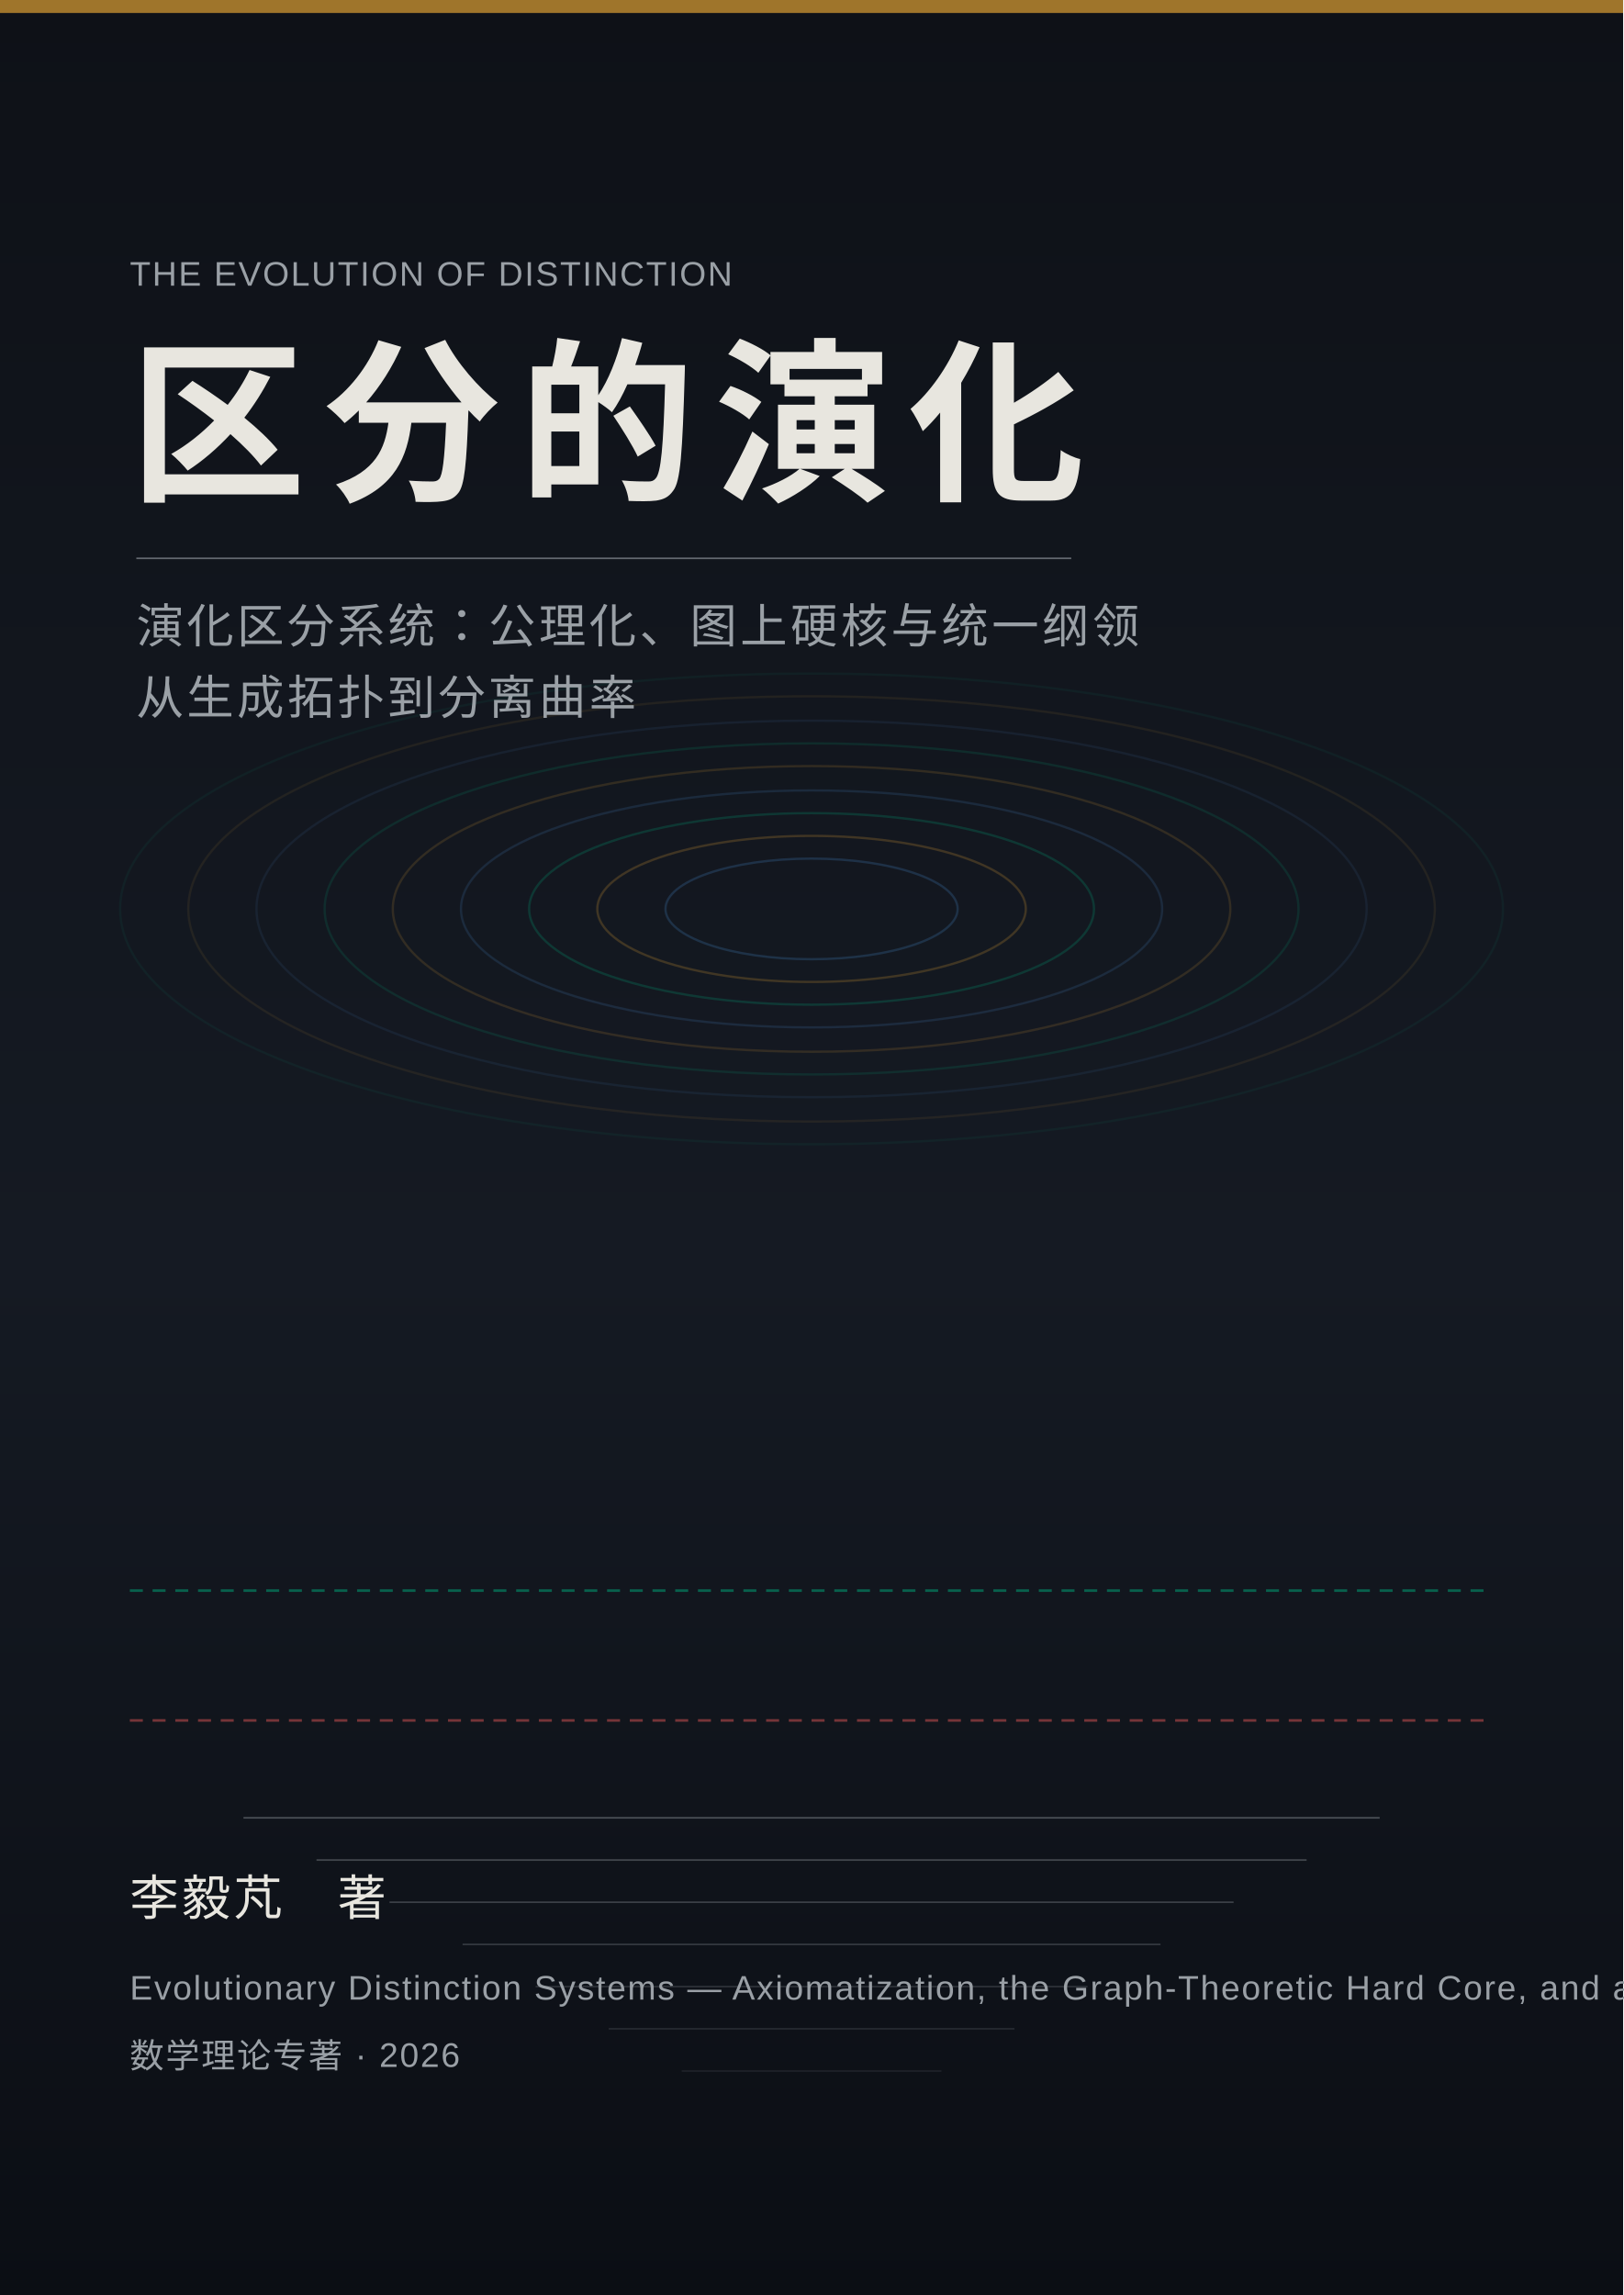
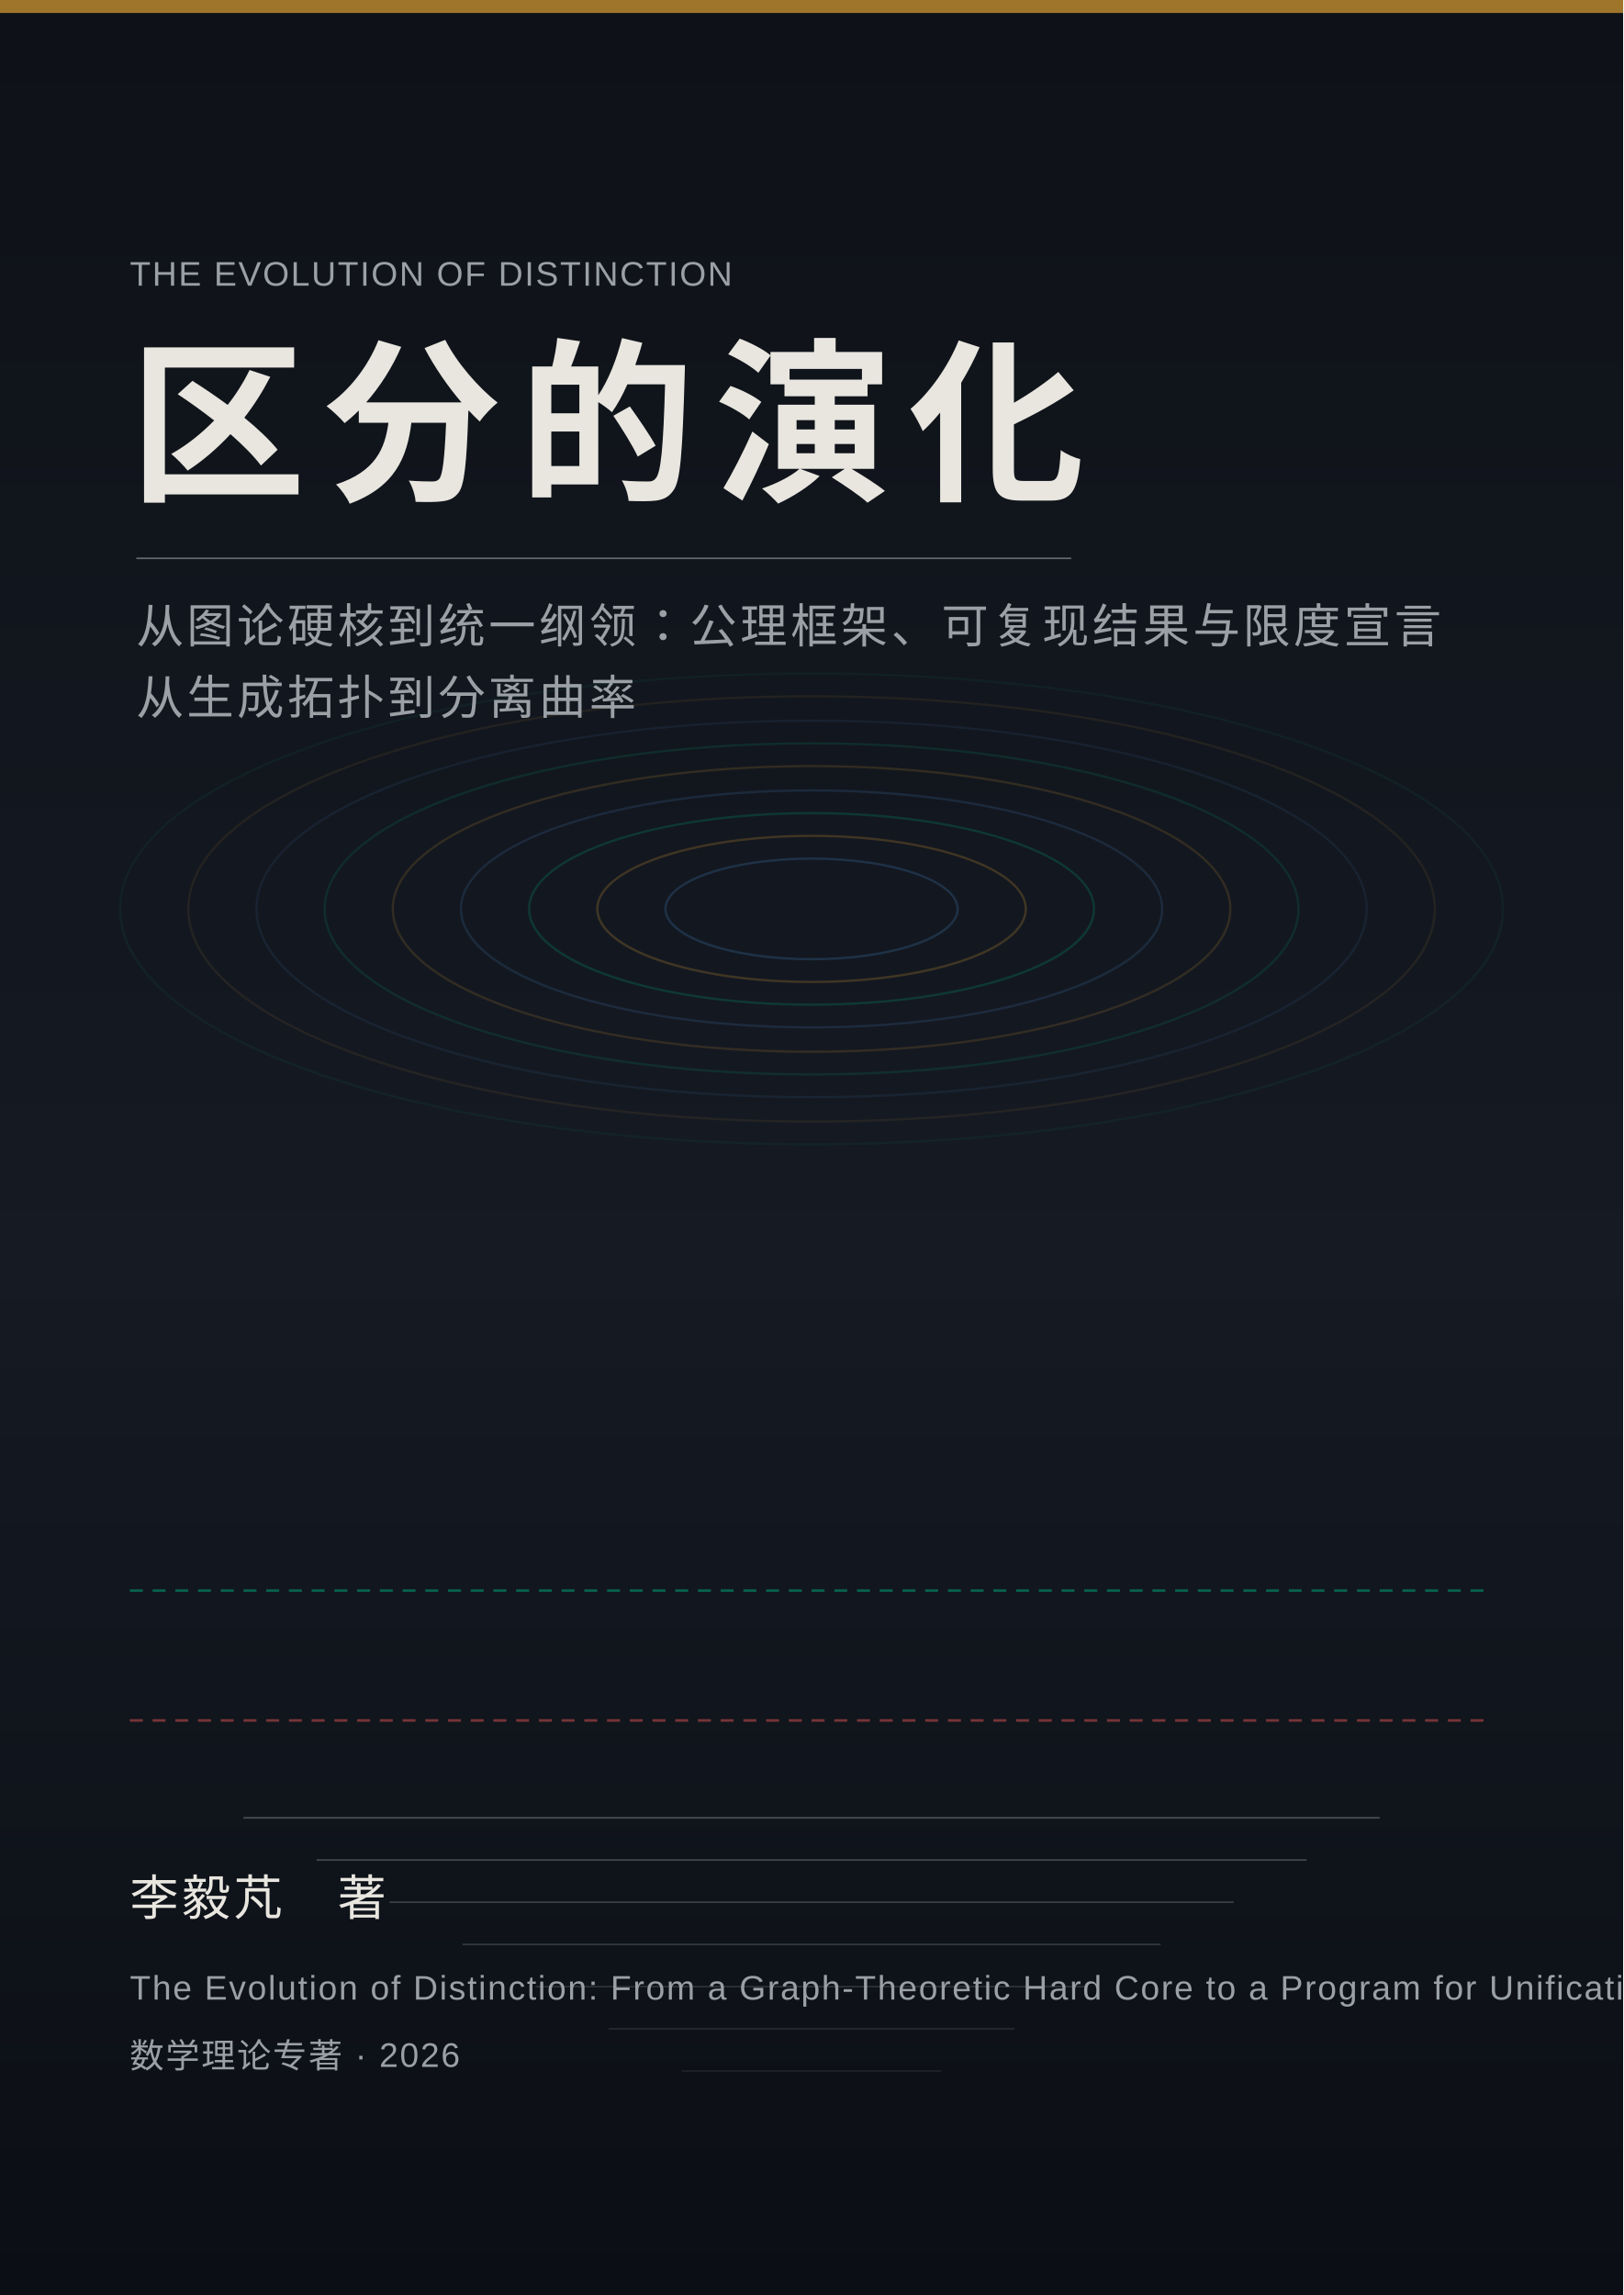
<svg xmlns="http://www.w3.org/2000/svg" viewBox="0 0 1000 1414" width="1000" height="1414">
  <defs>
    <linearGradient id="bg" x1="0" y1="0" x2="0" y2="1">
      <stop offset="0" stop-color="#0e1117" />
      <stop offset="0.55" stop-color="#151a23" />
      <stop offset="1" stop-color="#0b0e14" />
    </linearGradient>
  </defs>
  <rect x="0" y="0" width="1000" height="1414" fill="url(#bg)" />
  <rect x="0" y="0" width="1000" height="8" fill="#b8862f" opacity="0.85" />
  <ellipse cx="500" cy="560" rx="90" ry="31" fill="none" stroke="#3a6ea5" stroke-width="1.4" opacity="0.300" />
  <ellipse cx="500" cy="560" rx="132" ry="45" fill="none" stroke="#b8862f" stroke-width="1.4" opacity="0.272" />
  <ellipse cx="500" cy="560" rx="174" ry="59" fill="none" stroke="#009E73" stroke-width="1.4" opacity="0.244" />
  <ellipse cx="500" cy="560" rx="216" ry="73" fill="none" stroke="#3a6ea5" stroke-width="1.4" opacity="0.216" />
  <ellipse cx="500" cy="560" rx="258" ry="88" fill="none" stroke="#b8862f" stroke-width="1.4" opacity="0.188" />
  <ellipse cx="500" cy="560" rx="300" ry="102" fill="none" stroke="#009E73" stroke-width="1.4" opacity="0.160" />
  <ellipse cx="500" cy="560" rx="342" ry="116" fill="none" stroke="#3a6ea5" stroke-width="1.4" opacity="0.132" />
  <ellipse cx="500" cy="560" rx="384" ry="131" fill="none" stroke="#b8862f" stroke-width="1.4" opacity="0.104" />
  <ellipse cx="500" cy="560" rx="426" ry="145" fill="none" stroke="#009E73" stroke-width="1.4" opacity="0.076" />
  <line x1="80" y1="980" x2="920" y2="980" stroke="#009E73" stroke-width="1.6" opacity="0.55" stroke-dasharray="8,6" />
  <line x1="80" y1="1060" x2="920" y2="1060" stroke="#c94f4f" stroke-width="1.6" opacity="0.55" stroke-dasharray="8,6" />
  <line x1="150" y1="1120" x2="850" y2="1120" stroke="#9aa0a6" stroke-width="1" opacity="0.42" />
  <line x1="195" y1="1146" x2="805" y2="1146" stroke="#9aa0a6" stroke-width="1" opacity="0.37" />
  <line x1="240" y1="1172" x2="760" y2="1172" stroke="#9aa0a6" stroke-width="1" opacity="0.32" />
  <line x1="285" y1="1198" x2="715" y2="1198" stroke="#9aa0a6" stroke-width="1" opacity="0.27" />
  <line x1="330" y1="1224" x2="670" y2="1224" stroke="#9aa0a6" stroke-width="1" opacity="0.22" />
  <line x1="375" y1="1250" x2="625" y2="1250" stroke="#9aa0a6" stroke-width="1" opacity="0.17" />
  <line x1="420" y1="1276" x2="580" y2="1276" stroke="#9aa0a6" stroke-width="1" opacity="0.12" />
  <style>
text{font-family:'Microsoft YaHei','SimHei',Arial,sans-serif;}
.ttl{font-size:108px;font-weight:700;letter-spacing:12px;fill:#e8e6df;}
.sub{font-size:29px;fill:#9aa0a6;letter-spacing:2px;}
.eng{font-size:21px;fill:#9aa0a6;letter-spacing:1px;}
.au{font-size:30px;fill:#e8e6df;letter-spacing:2px;}
.rule{stroke:#9aa0a6;stroke-width:1;opacity:0.6;}
</style>
  <text x="80" y="176" class="eng">THE EVOLUTION OF DISTINCTION</text>
  <text x="80" y="300" class="ttl">区分的演化</text>
  <line x1="84" y1="344" x2="660" y2="344" class="rule" />
-   <text x="84" y="396" class="sub">演化区分系统：公理化、图上硬核与统一纲领</text>
+   <text x="84" y="396" class="sub">从图论硬核到统一纲领：公理框架、可复现结果与限度宣言</text>
  <text x="84" y="440" class="sub">从生成拓扑到分离曲率</text>
  <text x="80" y="1180" class="au">李毅芃　著</text>
-   <text x="80" y="1232" class="eng">Evolutionary Distinction Systems — Axiomatization, the Graph-Theoretic Hard Core, and a Program for Unification</text>
+   <text x="80" y="1232" class="eng">The Evolution of Distinction: From a Graph-Theoretic Hard Core to a Program for Unification</text>
  <text x="80" y="1274" class="eng">数学理论专著 · 2026</text>
</svg>
